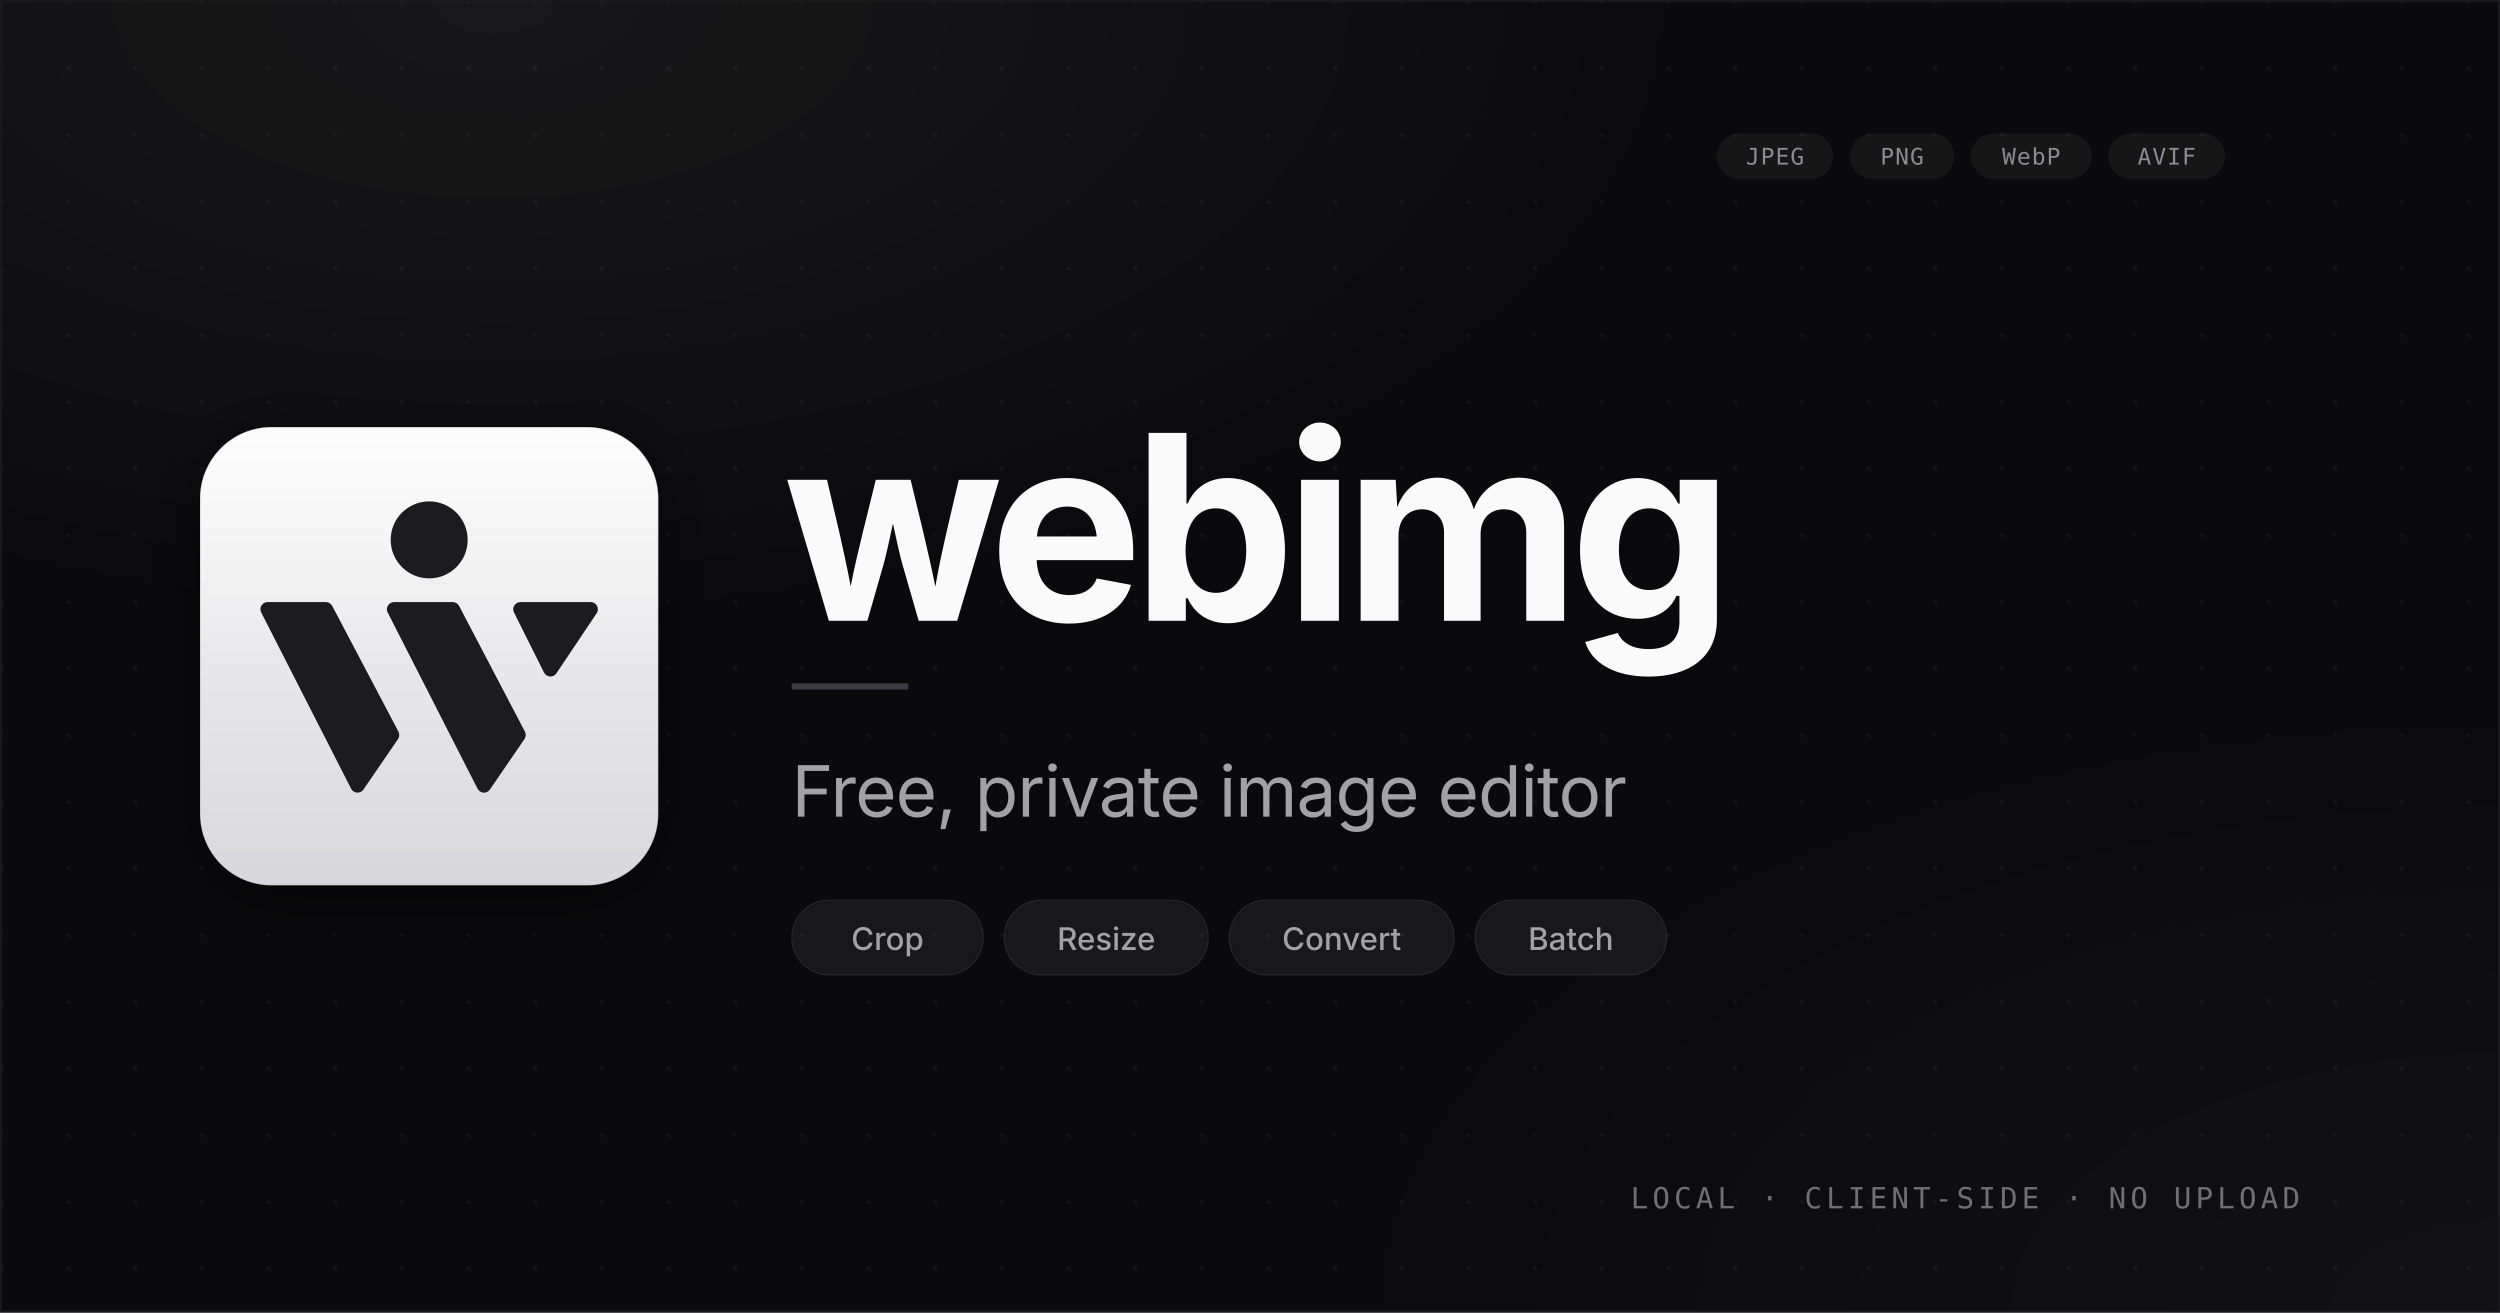
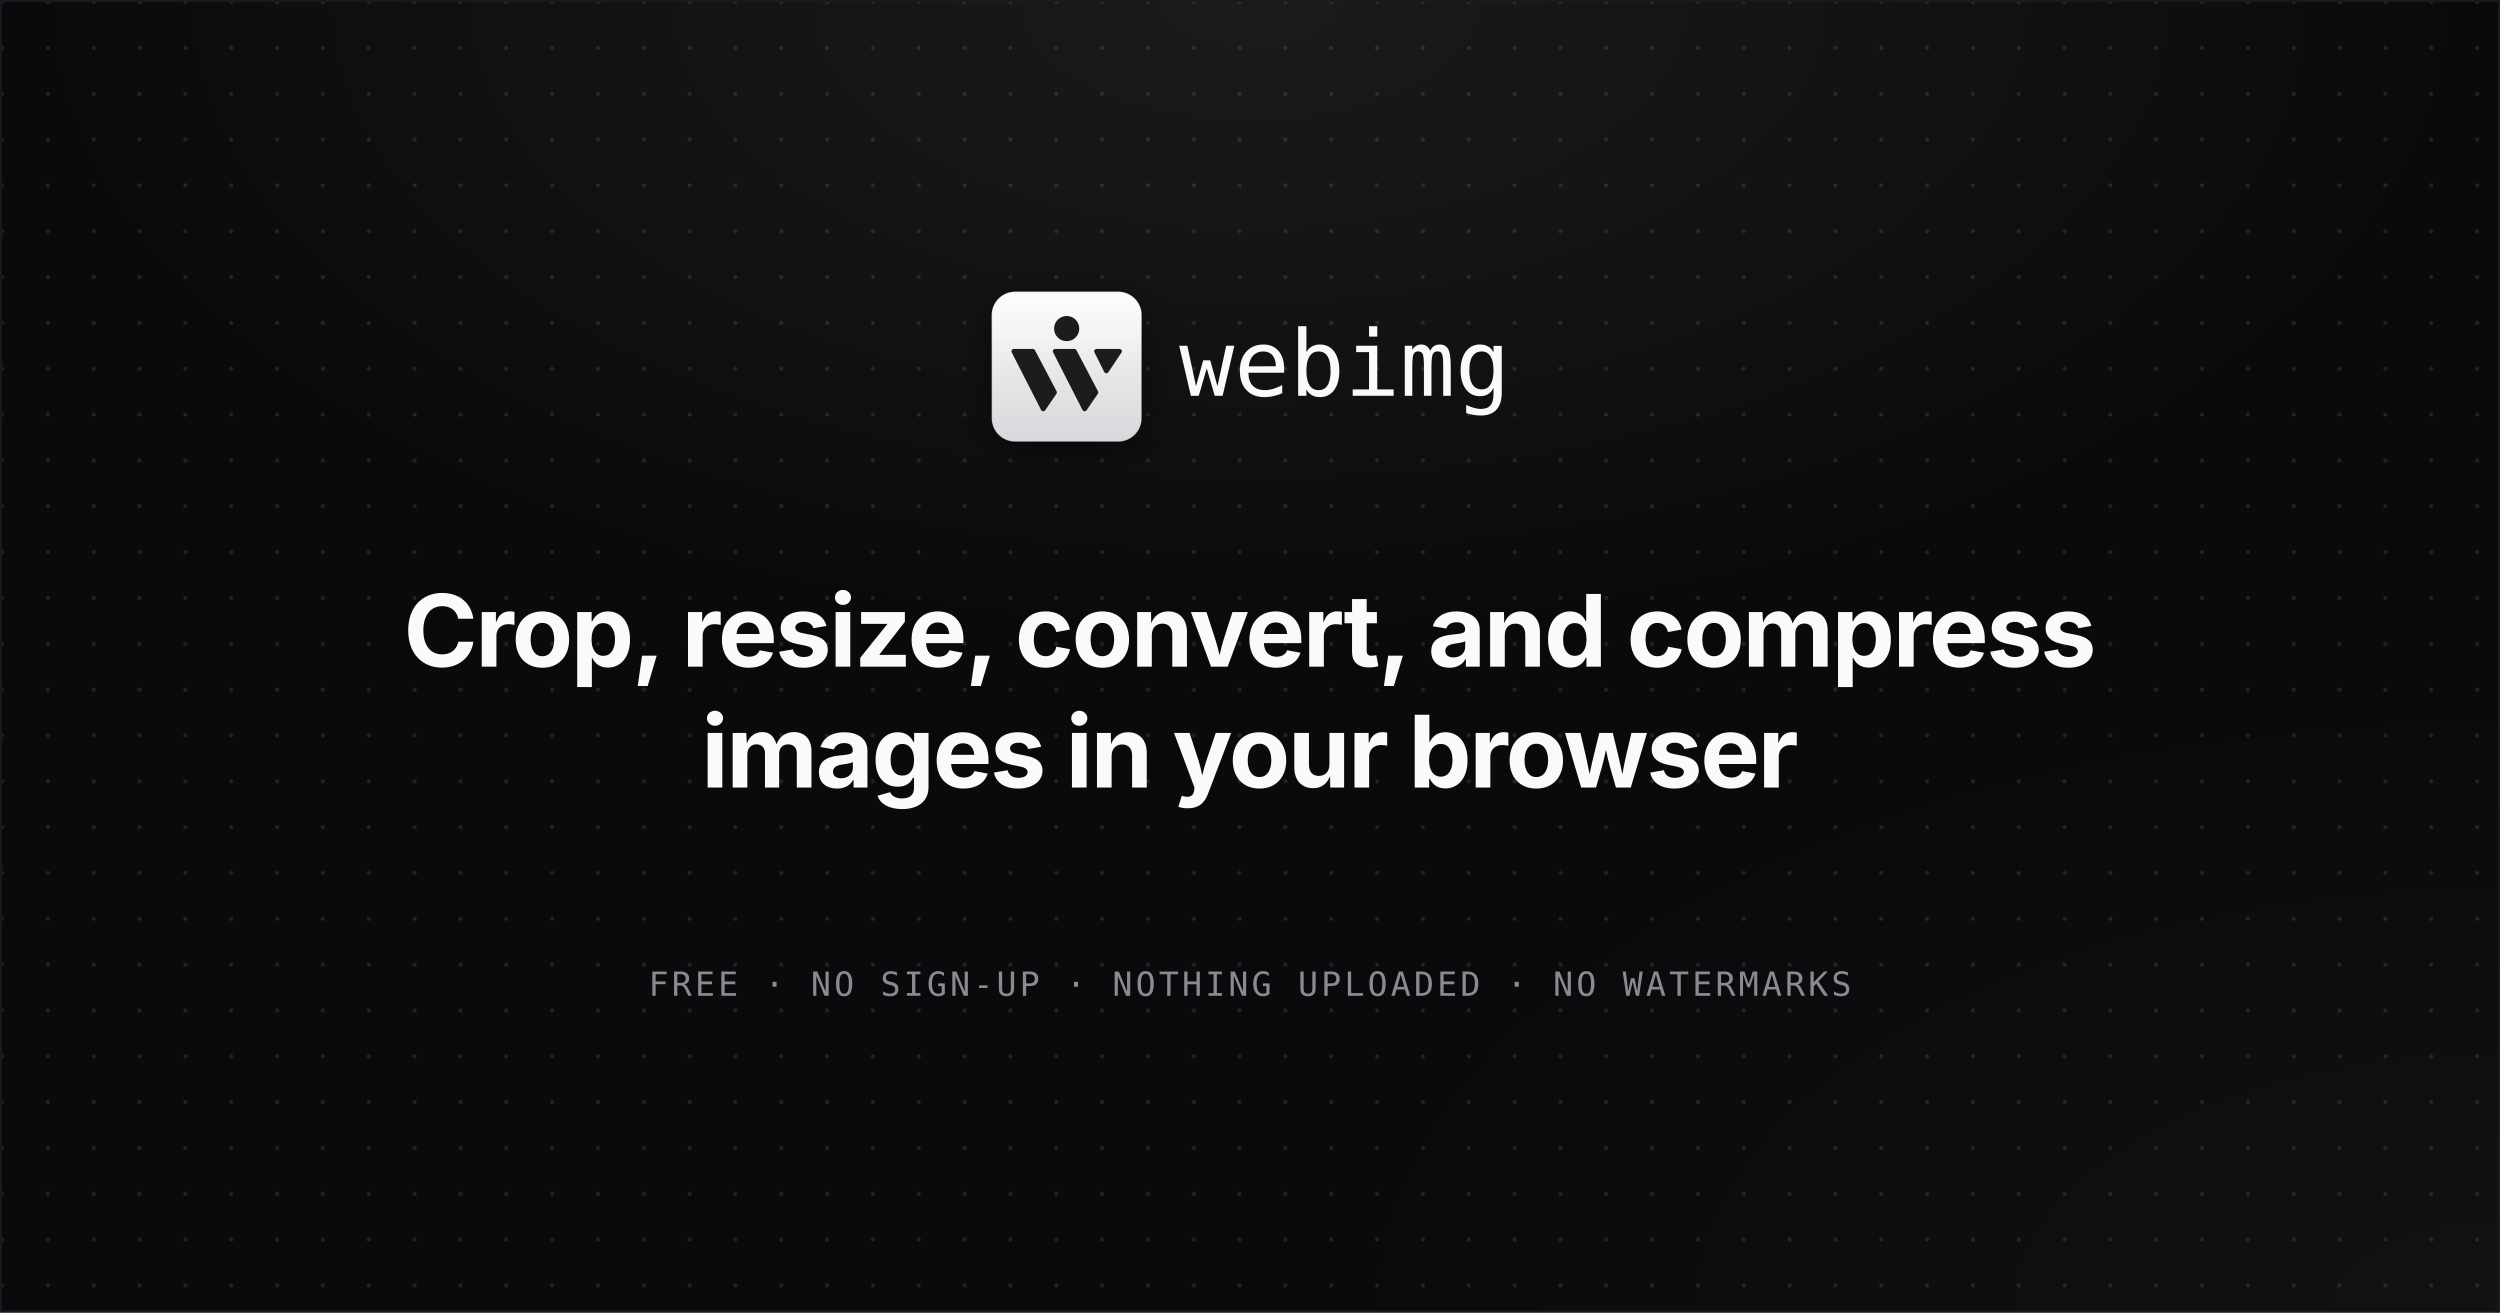
<svg xmlns="http://www.w3.org/2000/svg" viewBox="0 0 1200 630" width="1200" height="630">
  <defs>
-     <radialGradient id="glow" cx="20%" cy="0%" r="80%">
-       <stop offset="0%" stop-color="#ffffff" stop-opacity="0.06" />
-       <stop offset="60%" stop-color="#ffffff" stop-opacity="0" />
+     <radialGradient id="glow" cx="50%" cy="0%" r="75%">
+       <stop offset="0%" stop-color="#ffffff" stop-opacity="0.07" />
+       <stop offset="65%" stop-color="#ffffff" stop-opacity="0" />
    </radialGradient>
    <radialGradient id="glow2" cx="100%" cy="100%" r="60%">
      <stop offset="0%" stop-color="#ffffff" stop-opacity="0.03" />
      <stop offset="80%" stop-color="#ffffff" stop-opacity="0" />
    </radialGradient>
    <linearGradient id="plate" x1="0%" y1="0%" x2="0%" y2="100%">
      <stop offset="0%" stop-color="#fafafa" />
      <stop offset="100%" stop-color="#d8d8dc" />
    </linearGradient>
    <linearGradient id="plateShine" x1="0%" y1="0%" x2="0%" y2="50%">
      <stop offset="0%" stop-color="#ffffff" stop-opacity="0.45" />
      <stop offset="100%" stop-color="#ffffff" stop-opacity="0" />
    </linearGradient>
-     <pattern id="dots" x="0" y="0" width="32" height="32" patternUnits="userSpaceOnUse">
-       <circle cx="1" cy="1" r="1" fill="#ffffff" fill-opacity="0.04" />
+     <pattern id="dots" x="0" y="0" width="22" height="22" patternUnits="userSpaceOnUse">
+       <circle cx="1" cy="1" r="1" fill="#ffffff" fill-opacity="0.1" />
    </pattern>
  </defs>
  <rect width="1200" height="630" fill="#0a0a0c" />
  <rect width="1200" height="630" fill="url(#dots)" />
  <rect width="1200" height="630" fill="url(#glow)" />
  <rect width="1200" height="630" fill="url(#glow2)" />
  <rect x="0.5" y="0.5" width="1199" height="629" fill="none" stroke="#1a1a1e" stroke-width="1" />
-   <g transform="translate(96 205)">
-     <rect x="0" y="6" width="220" height="220" rx="34.32" fill="#000000" fill-opacity="0.5" filter="blur(16px)" />
-     <rect width="220" height="220" rx="34.32" fill="url(#plate)" />
-     <rect width="220" height="220" rx="34.32" fill="url(#plateShine)" />
-     <rect width="220" height="220" rx="34.32" fill="none" stroke="#000000" stroke-opacity="0.18" stroke-width="0.5" />
-     <g transform="scale(0.4297)" fill="#1c1c1e">
+   <g transform="translate(476 140)">
+     <rect x="0" y="3" width="72" height="72" rx="11.25" fill="#000000" fill-opacity="0.5" filter="blur(8px)" />
+     <rect width="72" height="72" rx="11.25" fill="url(#plate)" />
+     <rect width="72" height="72" rx="11.25" fill="url(#plateShine)" />
+     <rect width="72" height="72" rx="11.25" fill="none" stroke="#000000" stroke-opacity="0.18" stroke-width="0.5" />
+     <g transform="scale(0.140625)" fill="#1c1c1e">
      <path d="M140.62 195.5H75.511C69.535 195.5 65.669 201.813 68.385 207.136L168.831 404.011C171.589 409.417 179.126 409.904 182.556 404.898L221.219 348.481C222.898 346.033 223.082 342.856 221.698 340.23L147.698 199.771C146.314 197.144 143.589 195.5 140.62 195.5Z" />
      <path d="M310.085 404.011L209.639 207.136C206.923 201.813 210.789 195.5 216.765 195.5H282.36C285.337 195.5 288.067 197.153 289.448 199.79L362.97 340.237C364.344 342.86 364.156 346.027 362.482 348.469L323.811 404.898C320.38 409.904 312.843 409.417 310.085 404.011Z" />
      <path d="M436.454 195.5H357.892C351.945 195.5 348.077 201.758 350.737 207.078L384.301 274.206C387.044 279.692 394.686 280.177 398.101 275.083L443.099 207.954C446.662 202.639 442.853 195.5 436.454 195.5Z" />
      <path d="M299 126C299 149.748 279.748 169 256 169C232.252 169 213 149.748 213 126C213 102.252 232.252 83 256 83C279.748 83 299 102.252 299 126Z" />
    </g>
+     <text x="90" y="50" font-family="ui-monospace, SFMono-Regular, Menlo, Consolas, monospace" font-size="44" font-weight="500" fill="#fafafa">webimg</text>
  </g>
-   <g transform="translate(376 0)">
-     <text x="0" y="298" font-family="-apple-system, BlinkMacSystemFont, 'Segoe UI', system-ui, sans-serif" font-size="124" font-weight="700" fill="#fafafa" letter-spacing="-5">webimg</text>
-     <rect x="4" y="328" width="56" height="3" fill="#3a3a40" />
-     <text x="4" y="392" font-family="-apple-system, BlinkMacSystemFont, 'Segoe UI', system-ui, sans-serif" font-size="34" font-weight="400" fill="#a1a1a6" letter-spacing="-0.4">Free, private image editor</text>
-     <g transform="translate(4 432)">
-       <g transform="translate(0 0)">
-         <rect width="92" height="36" rx="18" fill="#ffffff" fill-opacity="0.06" stroke="#ffffff" stroke-opacity="0.09" stroke-width="0.5" />
-         <text x="46" y="24" font-family="-apple-system, system-ui, sans-serif" font-size="15" font-weight="500" fill="#a1a1a6" text-anchor="middle">Crop</text>
-       </g>
-       <g transform="translate(102 0)">
-         <rect width="98" height="36" rx="18" fill="#ffffff" fill-opacity="0.06" stroke="#ffffff" stroke-opacity="0.09" stroke-width="0.5" />
-         <text x="49" y="24" font-family="-apple-system, system-ui, sans-serif" font-size="15" font-weight="500" fill="#a1a1a6" text-anchor="middle">Resize</text>
-       </g>
-       <g transform="translate(210 0)">
-         <rect width="108" height="36" rx="18" fill="#ffffff" fill-opacity="0.06" stroke="#ffffff" stroke-opacity="0.09" stroke-width="0.5" />
-         <text x="54" y="24" font-family="-apple-system, system-ui, sans-serif" font-size="15" font-weight="500" fill="#a1a1a6" text-anchor="middle">Convert</text>
-       </g>
-       <g transform="translate(328 0)">
-         <rect width="92" height="36" rx="18" fill="#ffffff" fill-opacity="0.06" stroke="#ffffff" stroke-opacity="0.09" stroke-width="0.5" />
-         <text x="46" y="24" font-family="-apple-system, system-ui, sans-serif" font-size="15" font-weight="500" fill="#a1a1a6" text-anchor="middle">Batch</text>
-       </g>
-     </g>
-   </g>
-   <g transform="translate(1104 580)">
-     <text x="0" y="0" font-family="ui-monospace, SFMono-Regular, Menlo, Consolas, monospace" font-size="14" font-weight="500" fill="#6e6e73" text-anchor="end" letter-spacing="2">LOCAL · CLIENT-SIDE · NO UPLOAD</text>
-   </g>
-   <g transform="translate(1104 64)" text-anchor="end">
-     <g transform="translate(-280 0)">
-       <rect width="56" height="22" rx="11" fill="#ffffff" fill-opacity="0.05" />
-       <text x="28" y="15" font-family="ui-monospace, monospace" font-size="11" font-weight="500" fill="#8a8a90" text-anchor="middle" letter-spacing="0.5">JPEG</text>
-     </g>
-     <g transform="translate(-216 0)">
-       <rect width="50" height="22" rx="11" fill="#ffffff" fill-opacity="0.05" />
-       <text x="25" y="15" font-family="ui-monospace, monospace" font-size="11" font-weight="500" fill="#8a8a90" text-anchor="middle" letter-spacing="0.5">PNG</text>
-     </g>
-     <g transform="translate(-158 0)">
-       <rect width="58" height="22" rx="11" fill="#ffffff" fill-opacity="0.05" />
-       <text x="29" y="15" font-family="ui-monospace, monospace" font-size="11" font-weight="500" fill="#8a8a90" text-anchor="middle" letter-spacing="0.5">WebP</text>
-     </g>
-     <g transform="translate(-92 0)">
-       <rect width="56" height="22" rx="11" fill="#ffffff" fill-opacity="0.05" />
-       <text x="28" y="15" font-family="ui-monospace, monospace" font-size="11" font-weight="500" fill="#8a8a90" text-anchor="middle" letter-spacing="0.5">AVIF</text>
-     </g>
-   </g>
+   <text x="600" y="320" font-family="-apple-system, BlinkMacSystemFont, 'Segoe UI', system-ui, sans-serif" font-size="48" font-weight="700" fill="#fafafa" text-anchor="middle" letter-spacing="-1">Crop, resize, convert, and compress</text>
+   <text x="600" y="378" font-family="-apple-system, BlinkMacSystemFont, 'Segoe UI', system-ui, sans-serif" font-size="48" font-weight="700" fill="#fafafa" text-anchor="middle" letter-spacing="-1">images in your browser</text>
+   <text x="600" y="478" font-family="ui-monospace, SFMono-Regular, Menlo, Consolas, monospace" font-size="16" font-weight="500" fill="#8a8a90" text-anchor="middle" letter-spacing="1.5">FREE · NO SIGN-UP · NOTHING UPLOADED · NO WATERMARKS</text>
</svg>
